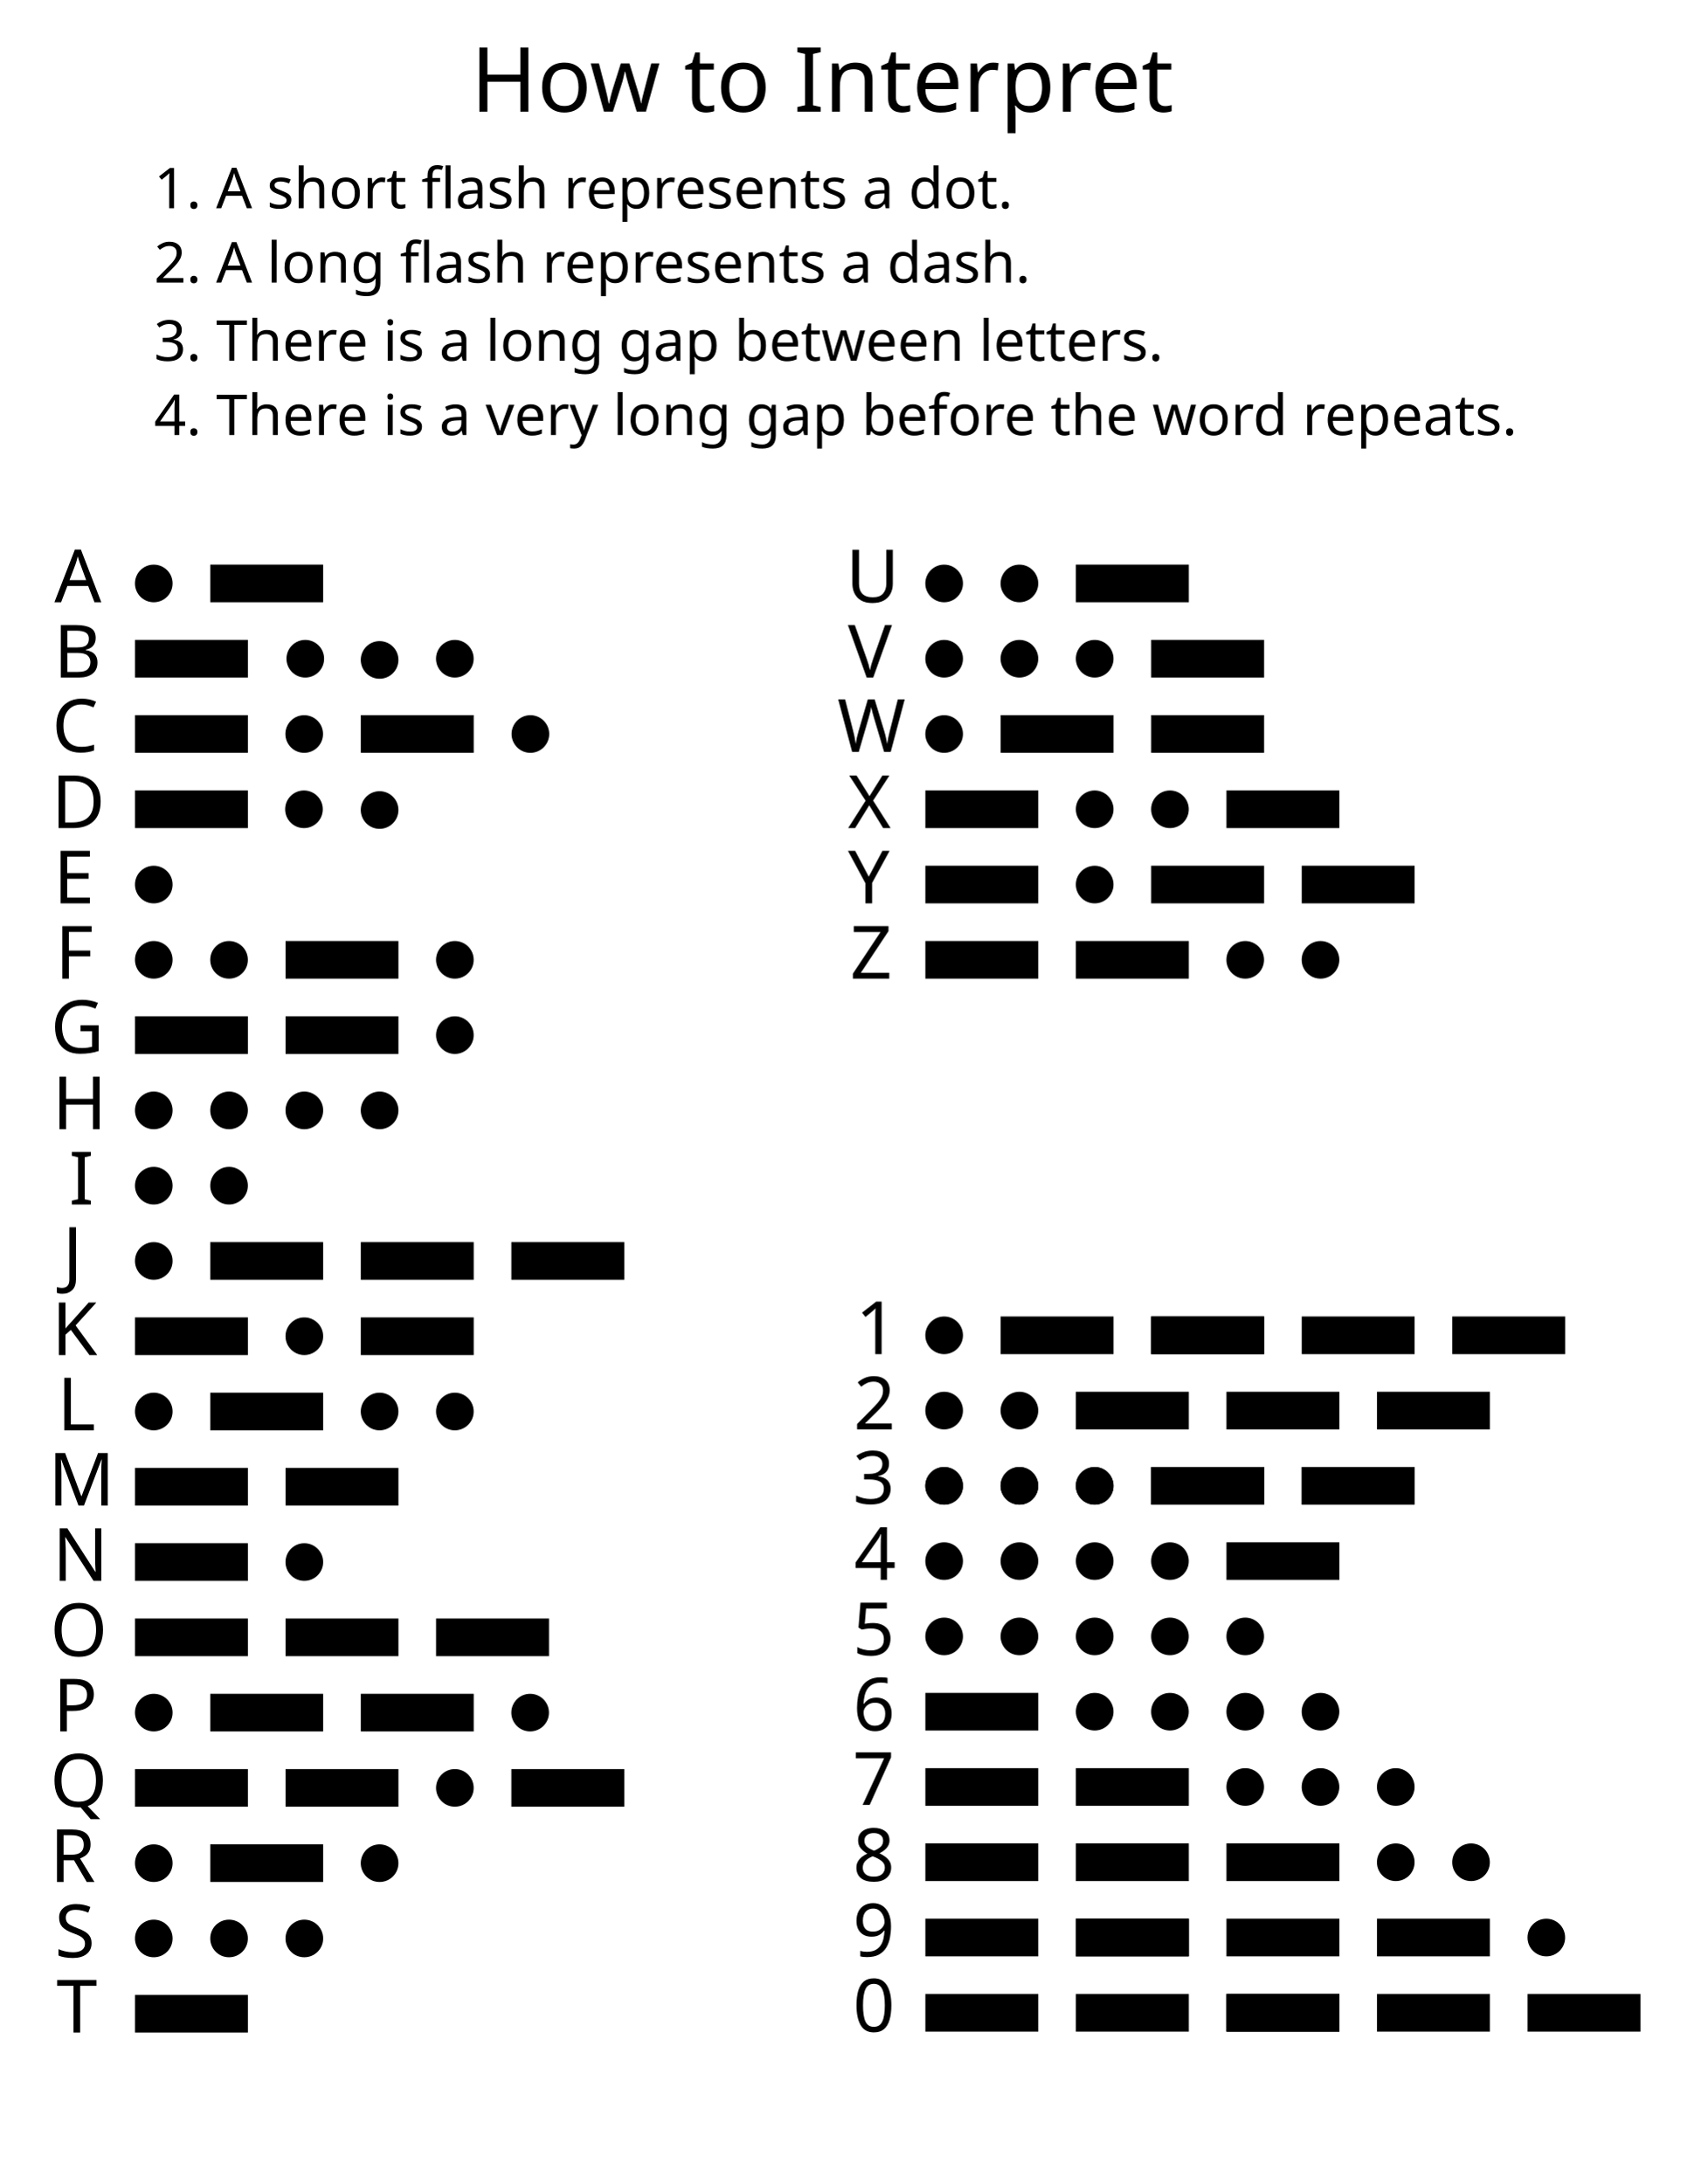
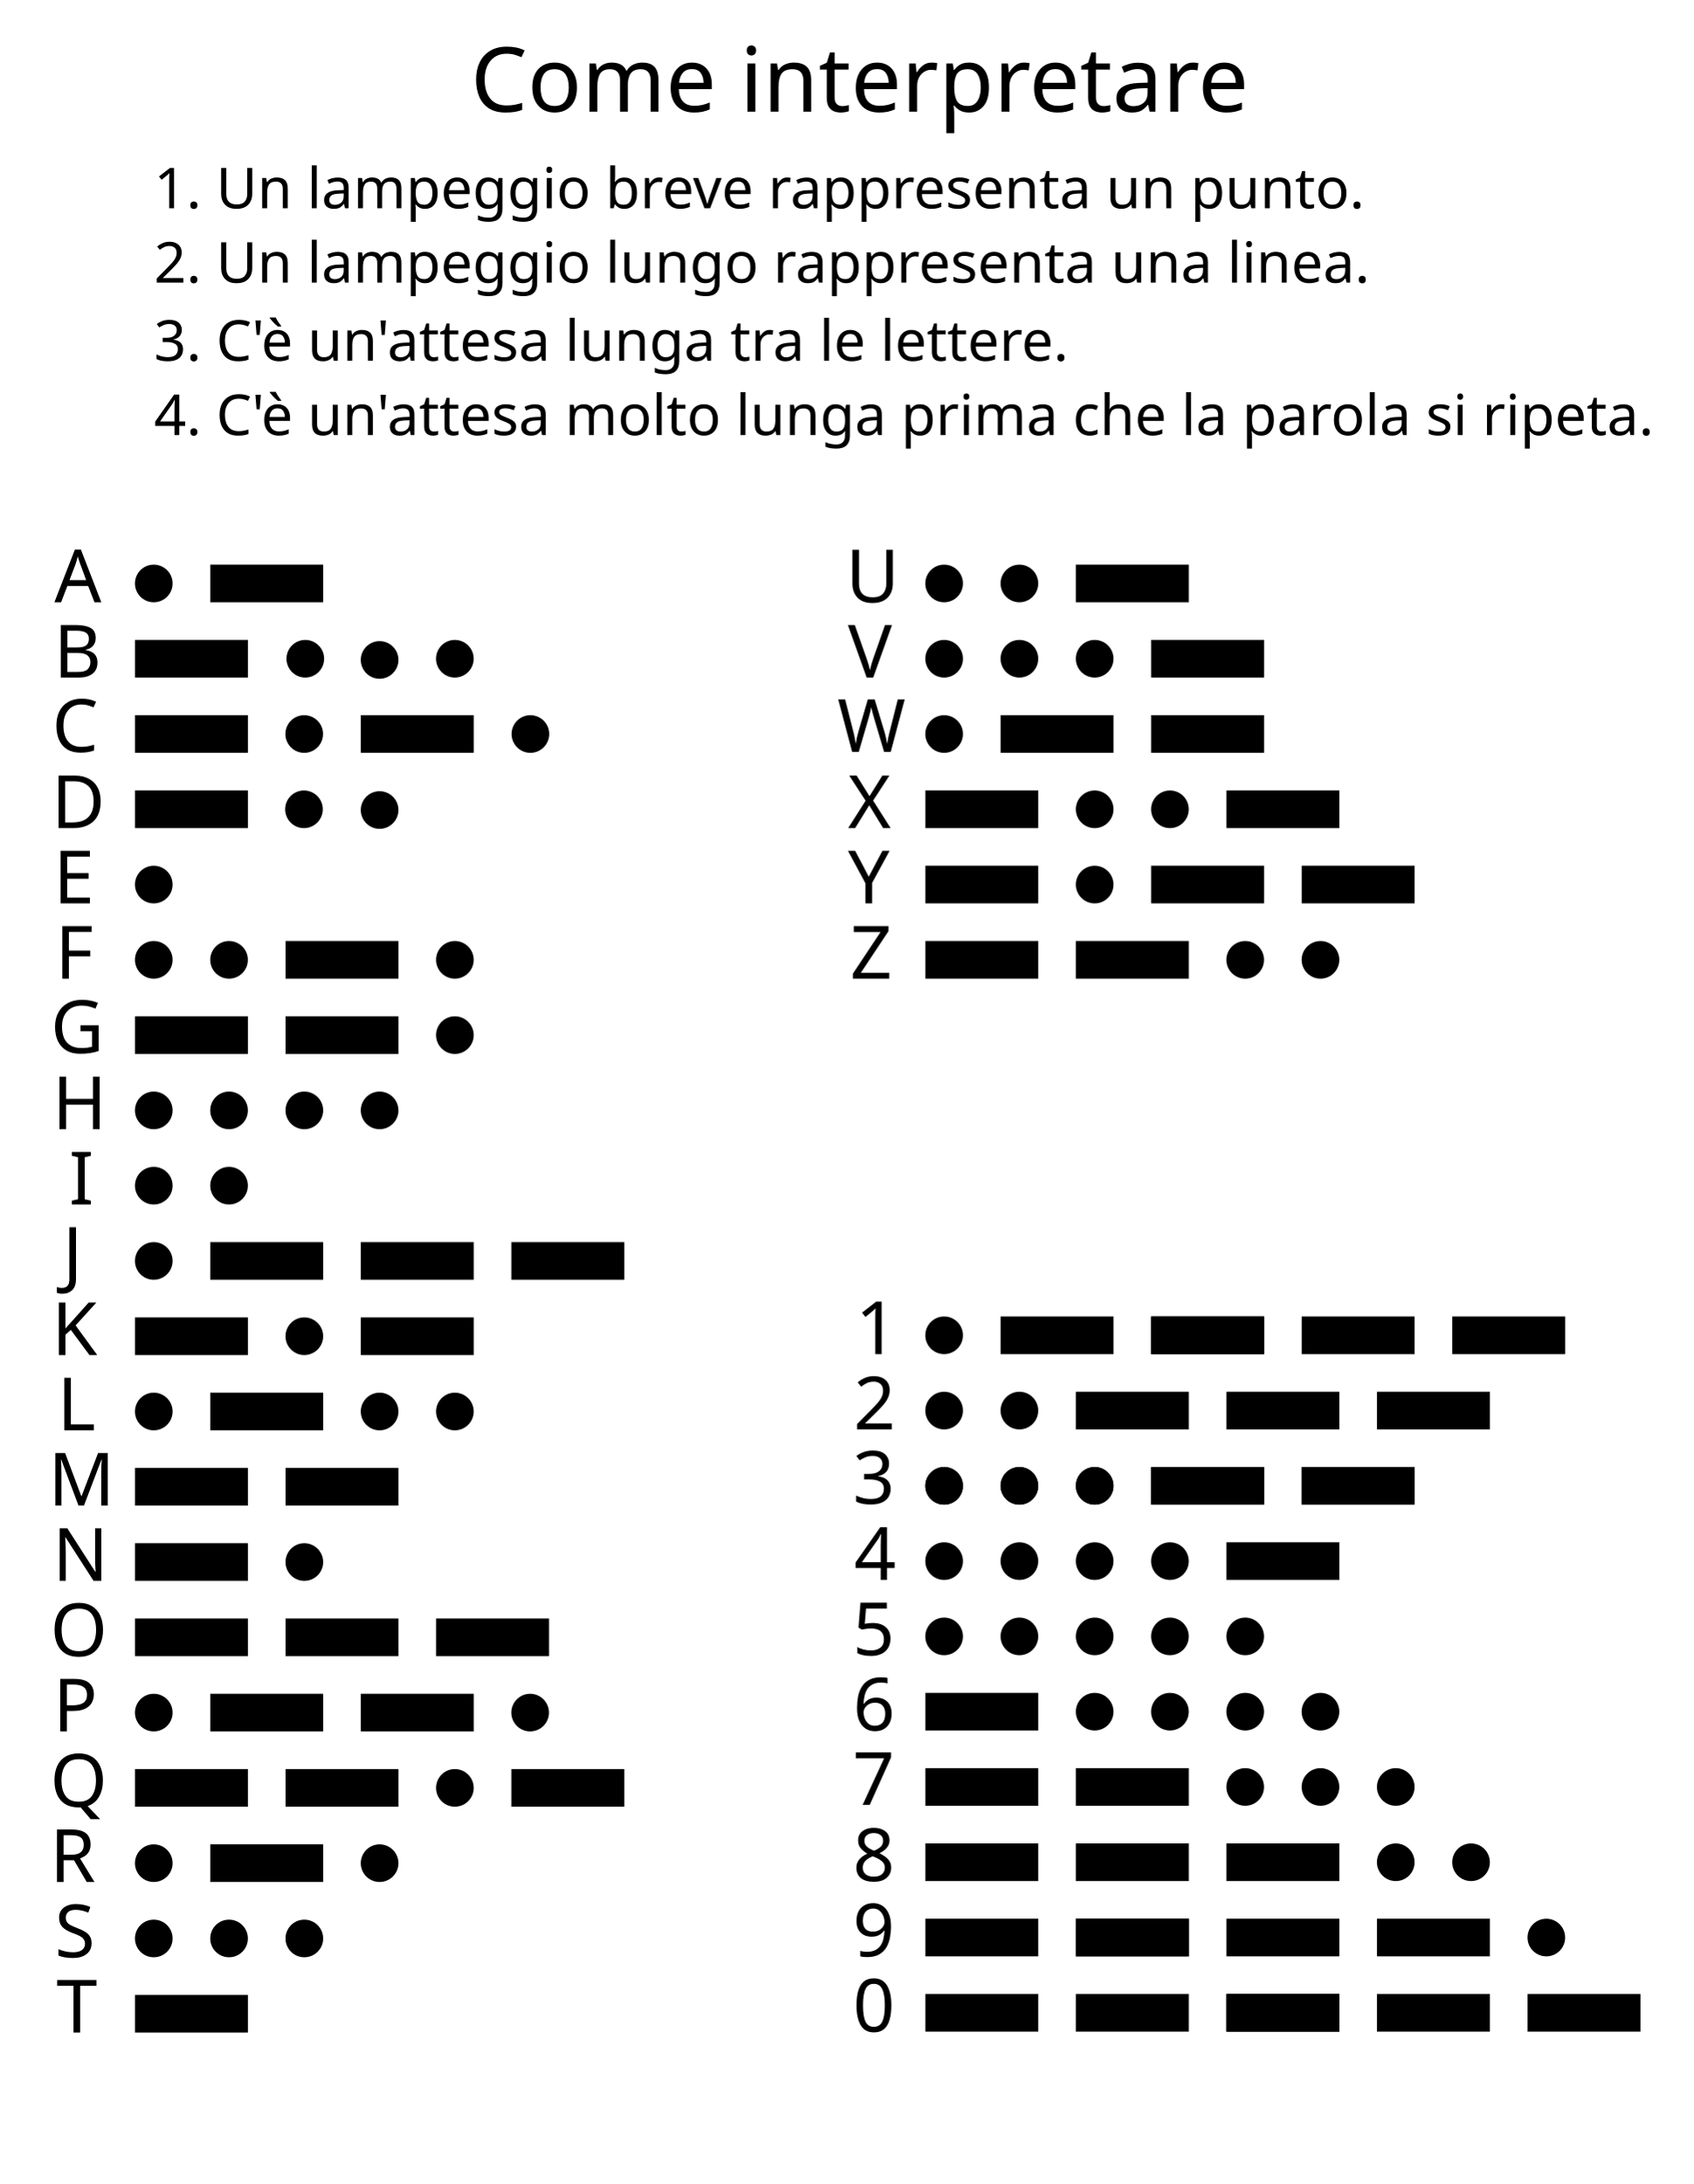
<svg xmlns="http://www.w3.org/2000/svg" xmlns:xlink="http://www.w3.org/1999/xlink" version="1.0" width="450" height="580" viewBox="0 0 414.772 500.994" id="Layer_2" xml:space="preserve">
  <defs id="defs3017" />
  <g id="g2643">
-     <text x="115.249" y="10.538" id="text2872" style="font-size:22px;font-family:Special Elite, Sans-Serif;">How to Interpret</text>
+     <text x="115.249" y="10.538" id="text2872" style="font-size:22px;font-family:Special Elite, Sans-Serif;">Come interpretare</text>
    <text x="54.052" y="38.502" style="font-size:10px;font-family:Special Elite, Sans-Serif" id="text3411">
      <tspan x="54.052" y="38.502" id="tspan3413"> </tspan>
      <tspan x="54.052" y="38.502" id="tspan3405" />
      <tspan x="54.052" y="38.502" id="tspan3407" />
      <tspan x="54.052" y="38.502" id="tspan3409" />
    </text>
    <text x="54.052" y="38.502" style="font-size:10px;font-family:Special Elite, Sans-Serif" id="text3401">
      <tspan x="54.052" y="38.502" id="tspan3403" />
    </text>
    <text xml:space="preserve" style="font-size:15px;font-style:normal;font-weight:normal;line-height:125%;letter-spacing:0px;word-spacing:0px;fill:#000000;fill-opacity:1;stroke:none;font-family:Special Elite, Sans-Serif" x="40.912" y="55.327" id="text3464" transform="matrix(0.9217156,0,0,0.9217156,0,-16.80051)">
-       <tspan id="tspan3466" x="40.912" y="55.327">1. A short flash represents a dot.</tspan>
-       <tspan x="40.912" y="75.077" id="tspan3468">2. A long flash represents a dash.</tspan>
-       <tspan x="40.912" y="95.827" id="tspan3470">3. There is a long gap between letters.</tspan>
-       <tspan x="40.912" y="115.577" id="tspan3472">4. There is a very long gap before the word repeats.</tspan>
+       <tspan id="tspan3466" x="40.912" y="55.327">1. Un lampeggio breve rappresenta un punto.</tspan>
+       <tspan x="40.912" y="75.077" id="tspan3468">2. Un lampeggio lungo rappresenta una linea.</tspan>
+       <tspan x="40.912" y="95.827" id="tspan3470">3. C'è un'attesa lunga tra le lettere.</tspan>
+       <tspan x="40.912" y="115.577" id="tspan3472">4. C'è un'attesa molto lunga prima che la parola si ripeta.</tspan>
    </text>
  </g>
  <g transform="translate(-3.816479,0)" id="g3272">
    <g transform="translate(-18.43432,0)" id="g3132">
      <circle cx="39.4" cy="141.48" r="3.555" transform="matrix(1.296365,0,0,1.296365,202.3859,-57.34044)" id="circle3554" />
      <rect width="27.651" height="9.217" x="285.732" y="121.457" id="rect3556" />
      <circle cx="39.4" cy="141.48" r="3.555" transform="matrix(1.296365,0,0,1.296365,220.8202,-57.34044)" id="circle3558" />
      <circle cx="39.4" cy="141.48" r="3.555" transform="matrix(1.296365,0,0,1.296365,202.3859,-38.90613)" id="circle3560" />
      <circle cx="39.4" cy="141.48" r="3.555" transform="matrix(1.296365,0,0,1.296365,220.8202,-38.90613)" id="circle3562" />
      <circle cx="39.4" cy="141.48" r="3.555" transform="matrix(1.296365,0,0,1.296365,239.2545,-38.90613)" id="circle3564" />
      <rect width="27.651" height="9.217" x="304.166" y="139.891" id="rect3566" />
      <circle cx="39.4" cy="141.48" r="3.555" transform="matrix(1.296365,0,0,1.296365,202.3859,-20.47182)" id="circle3568" />
      <rect width="27.651" height="9.217" x="267.298" y="158.325" id="rect3570" />
      <rect width="27.651" height="9.217" x="304.166" y="158.325" id="rect3572" />
      <rect width="27.651" height="9.217" x="248.863" y="176.76" id="rect3574" />
      <circle cx="39.4" cy="141.48" r="3.555" transform="matrix(1.296365,0,0,1.296365,239.2545,-2.037504)" id="circle3576" />
      <circle cx="39.4" cy="141.48" r="3.555" transform="matrix(1.296365,0,0,1.296365,257.6889,-2.037504)" id="circle3578" />
      <rect width="27.651" height="9.217" x="322.6" y="176.76" id="rect3580" />
      <rect width="27.651" height="9.217" x="248.863" y="195.194" id="rect3588" />
      <rect width="27.651" height="9.217" x="304.166" y="195.194" id="rect3590" />
      <rect width="27.651" height="9.217" x="341.035" y="195.194" id="rect3592" />
      <circle cx="39.4" cy="141.48" r="3.555" transform="matrix(1.296365,0,0,1.296365,239.2545,16.39681)" id="circle3594" />
      <rect width="27.651" height="9.217" x="248.863" y="213.628" id="rect3596" />
      <rect width="27.651" height="9.217" x="285.732" y="213.628" id="rect3598" />
      <circle cx="39.4" cy="141.48" r="3.555" transform="matrix(1.296365,0,0,1.296365,276.1232,34.83112)" id="circle3600" />
      <circle cx="39.4" cy="141.48" r="3.555" transform="matrix(1.296365,0,0,1.296365,294.5575,34.83112)" id="circle3602" />
      <g transform="translate(-1.849737,0)" id="g2615">
        <text x="231.225" y="130.674" id="text3604" xml:space="preserve" style="font-size:18px;font-family:Special Elite, Sans-Serif">U</text>
        <text x="231.748" y="149.108" id="text3608" xml:space="preserve" style="font-size:18px;font-family:Special Elite, Sans-Serif">V</text>
        <text x="229.155" y="167.318" id="text3612" xml:space="preserve" style="font-size:18px;font-family:Special Elite, Sans-Serif">W</text>
        <text x="231.734" y="185.977" id="text3616" xml:space="preserve" style="font-size:18px;font-family:Special Elite, Sans-Serif">X</text>
        <text x="231.761" y="204.411" id="text3620" xml:space="preserve" style="font-size:18px;font-family:Special Elite, Sans-Serif">Y</text>
        <text x="232.279" y="222.846" id="text3624" xml:space="preserve" style="font-size:18px;font-family:Special Elite, Sans-Serif">Z</text>
      </g>
    </g>
    <g id="g3169">
      <circle cx="39.4" cy="141.48" r="3.555" transform="matrix(1.296365,0,0,1.296365,-9.608658,-57.34044)" id="circle2870" />
      <rect width="27.651" height="9.217" x="55.303" y="121.457" id="rect3010" />
      <circle cx="39.4" cy="141.48" r="3.555" transform="matrix(1.296365,0,0,1.296365,27.49629,-38.90613)" id="circle3324" />
      <circle cx="39.4" cy="141.48" r="3.555" transform="matrix(1.296365,0,0,1.296365,45.69428,-38.61128)" id="circle3326" />
      <circle cx="39.4" cy="141.48" r="3.555" transform="matrix(1.296365,0,0,1.296365,64.12268,-38.90613)" id="circle3328" />
      <rect width="27.651" height="9.217" x="36.869" y="158.325" id="rect3330" />
      <circle cx="39.4" cy="141.48" r="3.555" transform="matrix(1.296365,0,0,1.296365,27.23125,-20.47181)" id="circle3332" />
      <rect width="27.651" height="9.217" x="92.172" y="158.325" id="rect3334" />
      <circle cx="39.4" cy="141.48" r="3.555" transform="matrix(1.296365,0,0,1.296365,82.62363,-20.47181)" id="circle3336" />
      <rect width="27.651" height="9.217" x="36.869" y="176.76" id="rect3338" />
      <circle cx="39.4" cy="141.48" r="3.555" transform="matrix(1.296365,0,0,1.296365,27.17162,-2.037504)" id="circle3340" />
      <circle cx="39.4" cy="141.48" r="3.555" transform="matrix(1.296365,0,0,1.296365,45.69428,-1.859714)" id="circle3342" />
      <circle cx="39.4" cy="141.48" r="3.555" transform="matrix(1.296365,0,0,1.296365,-9.608658,16.39681)" id="circle3412" />
      <circle cx="39.4" cy="141.48" r="3.555" transform="matrix(1.296365,0,0,1.296365,-9.608657,34.83112)" id="circle3414" />
      <circle cx="39.4" cy="141.48" r="3.555" transform="matrix(1.296365,0,0,1.296365,8.825654,34.83112)" id="circle3416" />
      <rect width="27.651" height="9.217" x="73.737" y="213.628" id="rect3420" />
      <circle cx="39.4" cy="141.48" r="3.555" transform="matrix(1.296365,0,0,1.296365,64.12859,34.83112)" id="circle3422" />
      <rect width="27.651" height="9.217" x="36.869" y="232.063" id="rect3424" />
      <rect width="27.651" height="9.217" x="73.737" y="232.063" id="rect3426" />
      <circle cx="39.4" cy="141.48" r="3.555" transform="matrix(1.296365,0,0,1.296365,64.12859,53.26543)" id="circle3428" />
      <circle cx="39.4" cy="141.48" r="3.555" transform="matrix(1.296365,0,0,1.296365,-9.608658,71.69974)" id="circle3458" />
      <circle cx="39.4" cy="141.48" r="3.555" transform="matrix(1.296365,0,0,1.296365,8.825653,71.69974)" id="circle3460" />
      <circle cx="39.4" cy="141.48" r="3.555" transform="matrix(1.296365,0,0,1.296365,27.25997,71.69974)" id="circle3462" />
      <circle cx="39.4" cy="141.48" r="3.555" transform="matrix(1.296365,0,0,1.296365,45.69428,71.69974)" id="circle3464" />
      <circle cx="39.4" cy="141.48" r="3.555" transform="matrix(1.296365,0,0,1.296365,-9.608658,90.13405)" id="circle3466" />
      <circle cx="39.4" cy="141.48" r="3.555" transform="matrix(1.296365,0,0,1.296365,8.825654,90.13405)" id="circle3468" />
      <circle cx="39.4" cy="141.48" r="3.555" transform="matrix(1.296365,0,0,1.296365,-9.608658,108.5684)" id="circle3470" />
      <rect width="27.651" height="9.217" x="55.303" y="287.366" id="rect3472" />
      <rect width="27.651" height="9.217" x="92.172" y="287.366" id="rect3474" />
      <rect width="27.651" height="9.217" x="129.04" y="287.366" id="rect3476" />
      <rect width="27.651" height="9.217" x="36.869" y="305.8" id="rect3478" />
      <circle cx="39.4" cy="141.48" r="3.555" transform="matrix(1.296365,0,0,1.296365,27.25997,127.0027)" id="circle3480" />
      <rect width="27.651" height="9.217" x="92.172" y="305.8" id="rect3482" />
      <circle cx="39.4" cy="141.48" r="3.555" transform="matrix(1.296365,0,0,1.296365,-9.608658,145.437)" id="circle3484" />
      <rect width="27.651" height="9.217" x="55.303" y="324.234" id="rect3486" />
      <circle cx="39.4" cy="141.48" r="3.555" transform="matrix(1.296365,0,0,1.296365,45.69428,145.437)" id="circle3488" />
      <circle cx="39.4" cy="141.48" r="3.555" transform="matrix(1.296365,0,0,1.296365,64.12859,145.437)" id="circle3490" />
      <rect width="27.651" height="9.217" x="36.869" y="342.669" id="rect3492" />
      <rect width="27.651" height="9.217" x="73.737" y="342.669" id="rect3494" />
      <rect width="27.651" height="9.217" x="36.869" y="361.103" id="rect3496" />
      <circle cx="39.4" cy="141.48" r="3.555" transform="matrix(1.296365,0,0,1.296365,27.25997,182.3056)" id="circle3498" />
      <rect width="27.651" height="9.217" x="36.869" y="379.537" id="rect3500" />
      <rect width="27.651" height="9.217" x="73.737" y="379.537" id="rect3502" />
      <rect width="27.651" height="9.217" x="110.606" y="379.537" id="rect3504" />
      <circle cx="39.4" cy="141.48" r="3.555" transform="matrix(1.296365,0,0,1.296365,-9.608658,219.1742)" id="circle3506" />
      <rect width="27.651" height="9.217" x="55.303" y="397.971" id="rect3508" />
      <rect width="27.651" height="9.217" x="92.172" y="397.971" id="rect3510" />
      <circle cx="39.4" cy="141.48" r="3.555" transform="matrix(1.296365,0,0,1.296365,82.5629,219.1742)" id="circle3512" />
      <rect width="27.651" height="9.217" x="36.869" y="416.406" id="rect3514" />
      <rect width="27.651" height="9.217" x="73.737" y="416.406" id="rect3516" />
      <circle cx="39.4" cy="141.48" r="3.555" transform="matrix(1.296365,0,0,1.296365,64.12859,237.6085)" id="circle3518" />
      <rect width="27.651" height="9.217" x="129.04" y="416.406" id="rect3520" />
      <circle cx="39.4" cy="141.48" r="3.555" transform="matrix(1.296365,0,0,1.296365,-9.608657,256.0428)" id="circle3522" />
      <rect width="27.651" height="9.217" x="55.303" y="434.84" id="rect3524" />
      <circle cx="39.4" cy="141.48" r="3.555" transform="matrix(1.296365,0,0,1.296365,45.69428,256.0428)" id="circle3526" />
      <circle cx="39.4" cy="141.48" r="3.555" transform="matrix(1.296365,0,0,1.296365,27.25997,274.4772)" id="circle3528" />
      <circle cx="39.4" cy="141.48" r="3.555" transform="matrix(1.296365,0,0,1.296365,8.825654,274.4772)" id="circle3530" />
      <circle cx="39.4" cy="141.48" r="3.555" transform="matrix(1.296365,0,0,1.296365,-9.608657,274.4772)" id="circle3532" />
      <rect width="27.651" height="9.217" x="36.869" y="471.709" id="rect3534" />
      <g id="g2573">
        <text x="17.138" y="130.674" id="text3309" xml:space="preserve" style="font-size:18px;font-family:Special Elite, Sans-Serif">A</text>
        <text x="16.954" y="149.108" id="text3344" xml:space="preserve" style="font-size:18px;font-family:Special Elite, Sans-Serif">B</text>
        <text x="16.535" y="167.318" id="text3350" xml:space="preserve" style="font-size:18px;font-family:Special Elite, Sans-Serif">C</text>
        <text x="16.409" y="185.977" id="text3356" xml:space="preserve" style="font-size:18px;font-family:Special Elite, Sans-Serif">D</text>
        <text x="16.904" y="204.411" id="text3360" xml:space="preserve" style="font-size:18px;font-family:Special Elite, Sans-Serif">E</text>
        <text x="17.323" y="222.846" id="text3364" xml:space="preserve" style="font-size:18px;font-family:Special Elite, Sans-Serif">F</text>
        <text x="16.202" y="241.055" id="text3368" xml:space="preserve" style="font-size:18px;font-family:Special Elite, Sans-Serif">G</text>
        <text x="16.634" y="259.714" id="text3372" xml:space="preserve" style="font-size:18px;font-family:Special Elite, Sans-Serif">H</text>
        <text x="20.694" y="278.148" id="text3376" xml:space="preserve" style="font-size:18px;font-family:Special Elite, Sans-Serif">I</text>
        <text x="19.145" y="296.583" id="text3380" xml:space="preserve" style="font-size:18px;font-family:Special Elite, Sans-Serif">J</text>
        <text x="16.481" y="315.017" id="text3384" xml:space="preserve" style="font-size:18px;font-family:Special Elite, Sans-Serif">K</text>
        <text x="17.813" y="333.451" id="text3388" xml:space="preserve" style="font-size:18px;font-family:Special Elite, Sans-Serif">L</text>
        <text x="15.621" y="351.886" id="text3392" xml:space="preserve" style="font-size:18px;font-family:Special Elite, Sans-Serif">M</text>
        <text x="16.684" y="370.32" id="text3396" xml:space="preserve" style="font-size:18px;font-family:Special Elite, Sans-Serif">N</text>
        <text x="16.085" y="388.754" id="text3400" xml:space="preserve" style="font-size:18px;font-family:Special Elite, Sans-Serif">O</text>
        <text x="16.058" y="425.623" id="text3404" xml:space="preserve" style="font-size:18px;font-family:Special Elite, Sans-Serif">Q</text>
        <text x="16.828" y="407.189" id="text3408" xml:space="preserve" style="font-size:18px;font-family:Special Elite, Sans-Serif">P</text>
        <text x="16.022" y="444.057" id="text3536" xml:space="preserve" style="font-size:18px;font-family:Special Elite, Sans-Serif">R</text>
        <text x="17.206" y="462.492" id="text3540" xml:space="preserve" style="font-size:18px;font-family:Special Elite, Sans-Serif">S</text>
        <text x="17.624" y="480.926" id="text3544" xml:space="preserve" style="font-size:18px;font-family:Special Elite, Sans-Serif">T</text>
      </g>
      <use transform="translate(-18.43431,18.43431)" id="use2703" x="0" y="0" width="414.772" height="500.994" xlink:href="#rect3010" />
    </g>
    <g transform="translate(-18.43431,64.2951)" id="g3051">
      <use transform="translate(211.9946,119.823)" id="use2707" x="0" y="0" width="414.772" height="500.994" xlink:href="#rect3010" />
      <use transform="translate(248.8632,119.823)" id="use2709" x="0" y="0" width="414.772" height="500.994" xlink:href="#rect3010" />
      <use id="use2711" x="0" y="0" width="414.772" height="500.994" xlink:href="#use2709" />
      <use transform="translate(285.7318,119.823)" id="use2713" x="0" y="0" width="414.772" height="500.994" xlink:href="#rect3010" />
      <use transform="translate(322.6005,119.823)" id="use2715" x="0" y="0" width="414.772" height="500.994" xlink:href="#rect3010" />
      <use transform="translate(211.9946,119.823)" id="use2717" x="0" y="0" width="414.772" height="500.994" xlink:href="#circle2870" />
      <use transform="translate(211.9946,138.2573)" id="use2719" x="0" y="0" width="414.772" height="500.994" xlink:href="#circle2870" />
      <use transform="translate(230.4289,138.2573)" id="use2721" x="0" y="0" width="414.772" height="500.994" xlink:href="#circle2870" />
      <use transform="translate(230.4289,138.2573)" id="use2723" x="0" y="0" width="414.772" height="500.994" xlink:href="#rect3010" />
      <use transform="translate(267.2975,138.2573)" id="use2725" x="0" y="0" width="414.772" height="500.994" xlink:href="#rect3010" />
      <use transform="translate(304.1661,138.2573)" id="use2727" x="0" y="0" width="414.772" height="500.994" xlink:href="#rect3010" />
      <use transform="translate(211.9946,156.6916)" id="use2779" x="0" y="0" width="414.772" height="500.994" xlink:href="#circle2870" />
      <use transform="translate(18.43431,4.0522843e-6)" id="use2781" x="0" y="0" width="414.772" height="500.994" xlink:href="#use2779" />
      <use transform="translate(18.43431,0)" id="use2783" x="0" y="0" width="414.772" height="500.994" xlink:href="#use2781" />
      <use transform="translate(18.43431,18.43431)" id="use2785" x="0" y="0" width="414.772" height="500.994" xlink:href="#use2723" />
      <use transform="translate(36.86862,9.8155382e-8)" id="use2787" x="0" y="0" width="414.772" height="500.994" xlink:href="#use2785" />
      <use transform="translate(2.324722e-7,18.43431)" id="use2789" x="0" y="0" width="414.772" height="500.994" xlink:href="#use2779" />
      <use transform="translate(18.43431,7.8636818e-8)" id="use2791" x="0" y="0" width="414.772" height="500.994" xlink:href="#use2789" />
      <use transform="translate(18.43431,0)" id="use2793" x="0" y="0" width="414.772" height="500.994" xlink:href="#use2791" />
      <use transform="translate(18.43431,0)" id="use2795" x="0" y="0" width="414.772" height="500.994" xlink:href="#use2793" />
      <use transform="translate(18.43431,18.43431)" id="use2797" x="0" y="0" width="414.772" height="500.994" xlink:href="#use2785" />
      <use transform="translate(-2.3247221e-7,18.43431)" id="use2799" x="0" y="0" width="414.772" height="500.994" xlink:href="#use2789" />
      <use transform="translate(18.43431,-4.2724257e-8)" id="use2801" x="0" y="0" width="414.772" height="500.994" xlink:href="#use2799" />
      <use transform="translate(18.43431,0)" id="use2803" x="0" y="0" width="414.772" height="500.994" xlink:href="#use2801" />
      <use transform="translate(18.43431,0)" id="use2805" x="0" y="0" width="414.772" height="500.994" xlink:href="#use2803" />
      <use transform="translate(18.43431,0)" id="use2807" x="0" y="0" width="414.772" height="500.994" xlink:href="#use2805" />
      <use transform="translate(36.86862,36.86862)" id="use2809" x="0" y="0" width="414.772" height="500.994" xlink:href="#use2789" />
      <use transform="translate(36.86862,36.86862)" id="use2811" x="0" y="0" width="414.772" height="500.994" xlink:href="#use2791" />
      <use transform="translate(36.86862,36.86862)" id="use2813" x="0" y="0" width="414.772" height="500.994" xlink:href="#use2793" />
      <use transform="translate(36.86862,36.86862)" id="use2815" x="0" y="0" width="414.772" height="500.994" xlink:href="#use2795" />
      <use transform="translate(-73.73725,36.86862)" id="use2817" x="0" y="0" width="414.772" height="500.994" xlink:href="#use2797" />
      <use id="use2819" x="0" y="0" width="414.772" height="500.994" xlink:href="#use2779" />
      <use id="use2821" x="0" y="0" width="414.772" height="500.994" xlink:href="#use2781" />
      <use id="use2823" x="0" y="0" width="414.772" height="500.994" xlink:href="#use2783" />
      <use id="use2825" x="0" y="0" width="414.772" height="500.994" xlink:href="#use2785" />
      <use id="use2827" x="0" y="0" width="414.772" height="500.994" xlink:href="#use2787" />
      <use transform="translate(73.73724,73.73725)" id="use2829" x="0" y="0" width="414.772" height="500.994" xlink:href="#use2779" />
      <use transform="translate(73.73724,73.73724)" id="use2831" x="0" y="0" width="414.772" height="500.994" xlink:href="#use2781" />
      <use transform="translate(73.73724,73.73724)" id="use2833" x="0" y="0" width="414.772" height="500.994" xlink:href="#use2783" />
      <use transform="translate(-55.30293,73.73724)" id="use2845" x="0" y="0" width="414.772" height="500.994" xlink:href="#use2825" />
      <use transform="translate(-55.30293,73.73725)" id="use2847" x="0" y="0" width="414.772" height="500.994" xlink:href="#use2827" />
      <use transform="translate(36.86862,18.43431)" id="use2849" x="0" y="0" width="414.772" height="500.994" xlink:href="#use2829" />
      <use transform="translate(36.86862,18.43431)" id="use2851" x="0" y="0" width="414.772" height="500.994" xlink:href="#use2831" />
      <use transform="translate(36.86862,18.43431)" id="use2855" x="0" y="0" width="414.772" height="500.994" xlink:href="#use2845" />
      <use transform="translate(36.86862,18.43431)" id="use2857" x="0" y="0" width="414.772" height="500.994" xlink:href="#use2847" />
      <use transform="translate(-36.86862,3.3648014e-7)" id="use2859" x="0" y="0" width="414.772" height="500.994" xlink:href="#use2855" />
      <use transform="translate(-18.43432,147.4745)" id="use2861" x="0" y="0" width="414.772" height="500.994" xlink:href="#use2707" />
      <use transform="translate(-18.43432,147.4745)" id="use2863" x="0" y="0" width="414.772" height="500.994" xlink:href="#use2709" />
      <use transform="translate(-18.43432,147.4745)" id="use2865" x="0" y="0" width="414.772" height="500.994" xlink:href="#use2711" />
      <use transform="translate(-18.43432,147.4745)" id="use2867" x="0" y="0" width="414.772" height="500.994" xlink:href="#use2713" />
      <use transform="translate(-18.43432,147.4745)" id="use2869" x="0" y="0" width="414.772" height="500.994" xlink:href="#use2715" />
      <use transform="translate(-110.6059,18.4343)" id="use2873" x="0" y="0" width="414.772" height="500.994" xlink:href="#use2869" />
      <use transform="translate(18.43431,18.43431)" id="use2875" x="0" y="0" width="414.772" height="500.994" xlink:href="#use2851" />
      <use transform="translate(36.86863,18.4343)" id="use2877" x="0" y="0" width="414.772" height="500.994" xlink:href="#use2861" />
      <use transform="translate(36.86863,18.4343)" id="use2879" x="0" y="0" width="414.772" height="500.994" xlink:href="#use2863" />
      <use transform="translate(36.86863,18.4343)" id="use2881" x="0" y="0" width="414.772" height="500.994" xlink:href="#use2865" />
      <use transform="translate(36.86863,18.4343)" id="use2883" x="0" y="0" width="414.772" height="500.994" xlink:href="#use2867" />
      <use transform="translate(36.86863,18.4343)" id="use2885" x="0" y="0" width="414.772" height="500.994" xlink:href="#use2869" />
      <g id="g3029">
        <text x="231.757" y="250.497" id="text2889" xml:space="preserve" style="font-size:18px;font-family:Special Elite, Sans-Serif">1</text>
        <text x="231.284" y="268.931" id="text2893" xml:space="preserve" style="font-size:18px;font-family:Special Elite, Sans-Serif">2</text>
        <text x="231.099" y="287.141" id="text2897" xml:space="preserve" style="font-size:18px;font-family:Special Elite, Sans-Serif">3</text>
        <text x="231.397" y="305.8" id="text2901" xml:space="preserve" style="font-size:18px;font-family:Special Elite, Sans-Serif">4</text>
        <text x="231.054" y="324.234" id="text2905" xml:space="preserve" style="font-size:18px;font-family:Special Elite, Sans-Serif">5</text>
        <text x="231.144" y="342.669" id="text2909" xml:space="preserve" style="font-size:18px;font-family:Special Elite, Sans-Serif">6</text>
        <text x="231.05" y="360.878" id="text2913" xml:space="preserve" style="font-size:18px;font-family:Special Elite, Sans-Serif">7</text>
        <text x="231.099" y="379.537" id="text2917" xml:space="preserve" style="font-size:18px;font-family:Special Elite, Sans-Serif">8</text>
        <text x="231.09" y="397.971" id="text2921" xml:space="preserve" style="font-size:18px;font-family:Special Elite, Sans-Serif">9</text>
        <text x="231.126" y="416.406" id="text2925" xml:space="preserve" style="font-size:18px;font-family:Special Elite, Sans-Serif">0</text>
      </g>
    </g>
  </g>
</svg>
